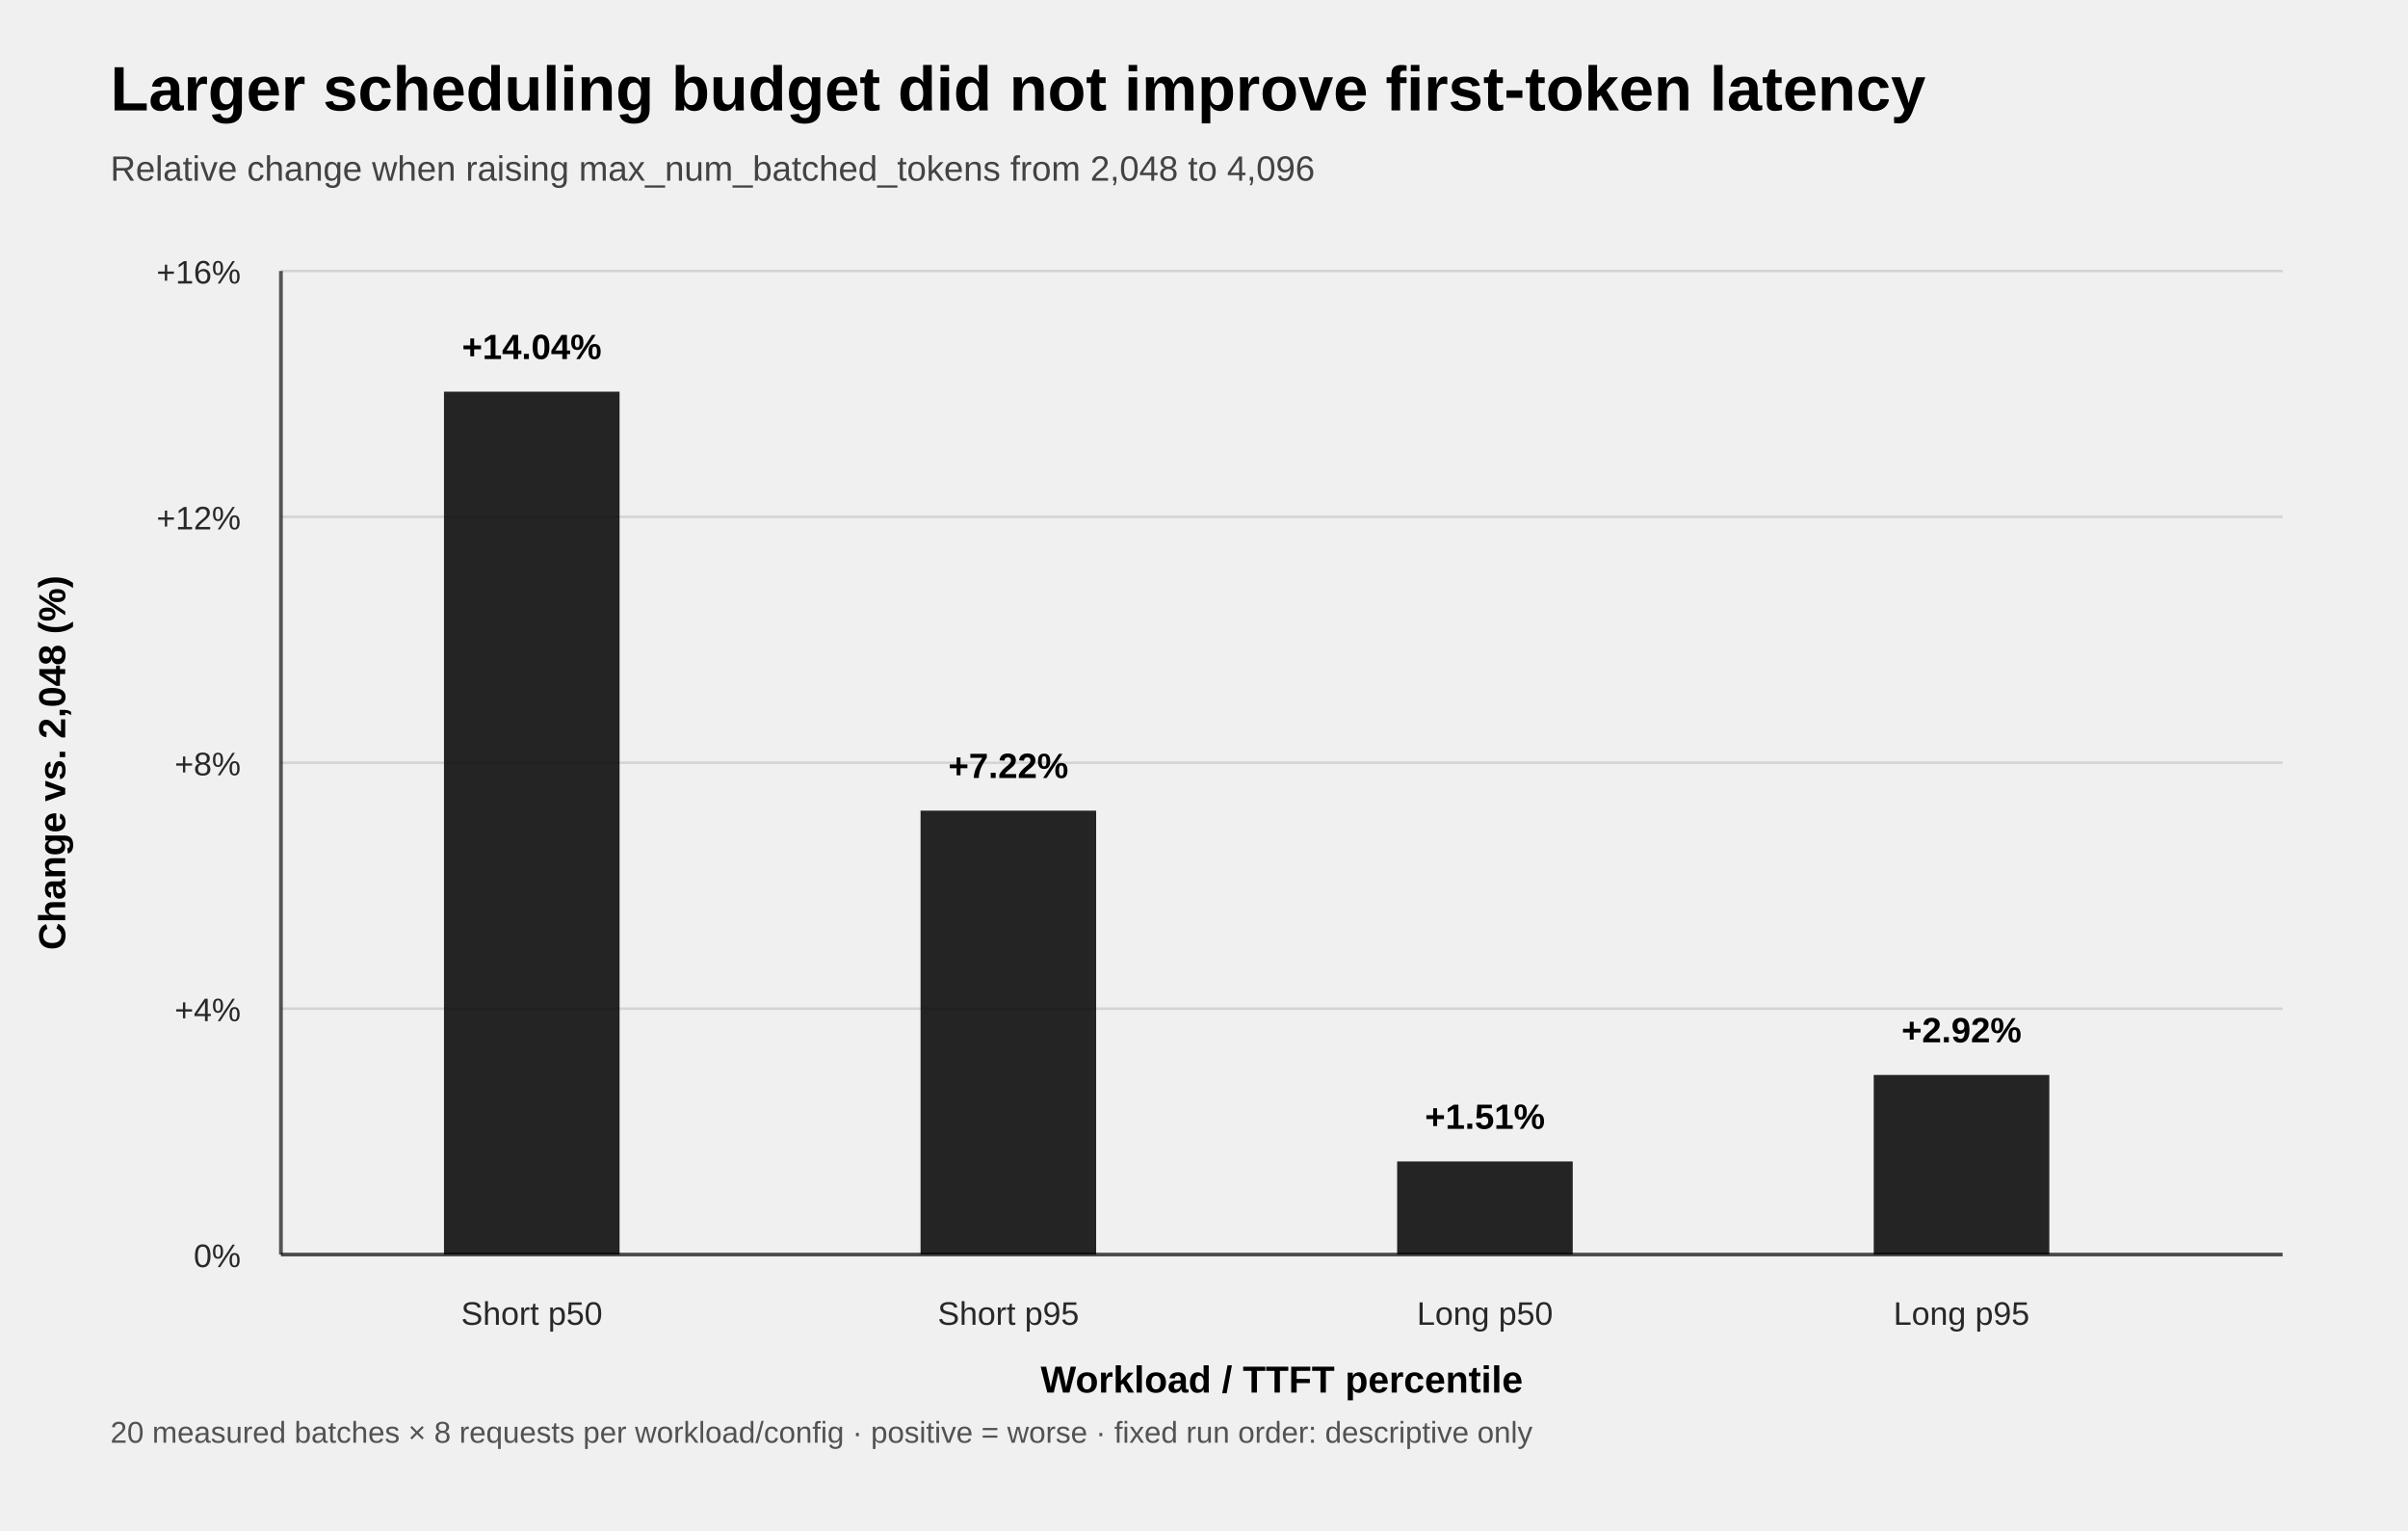
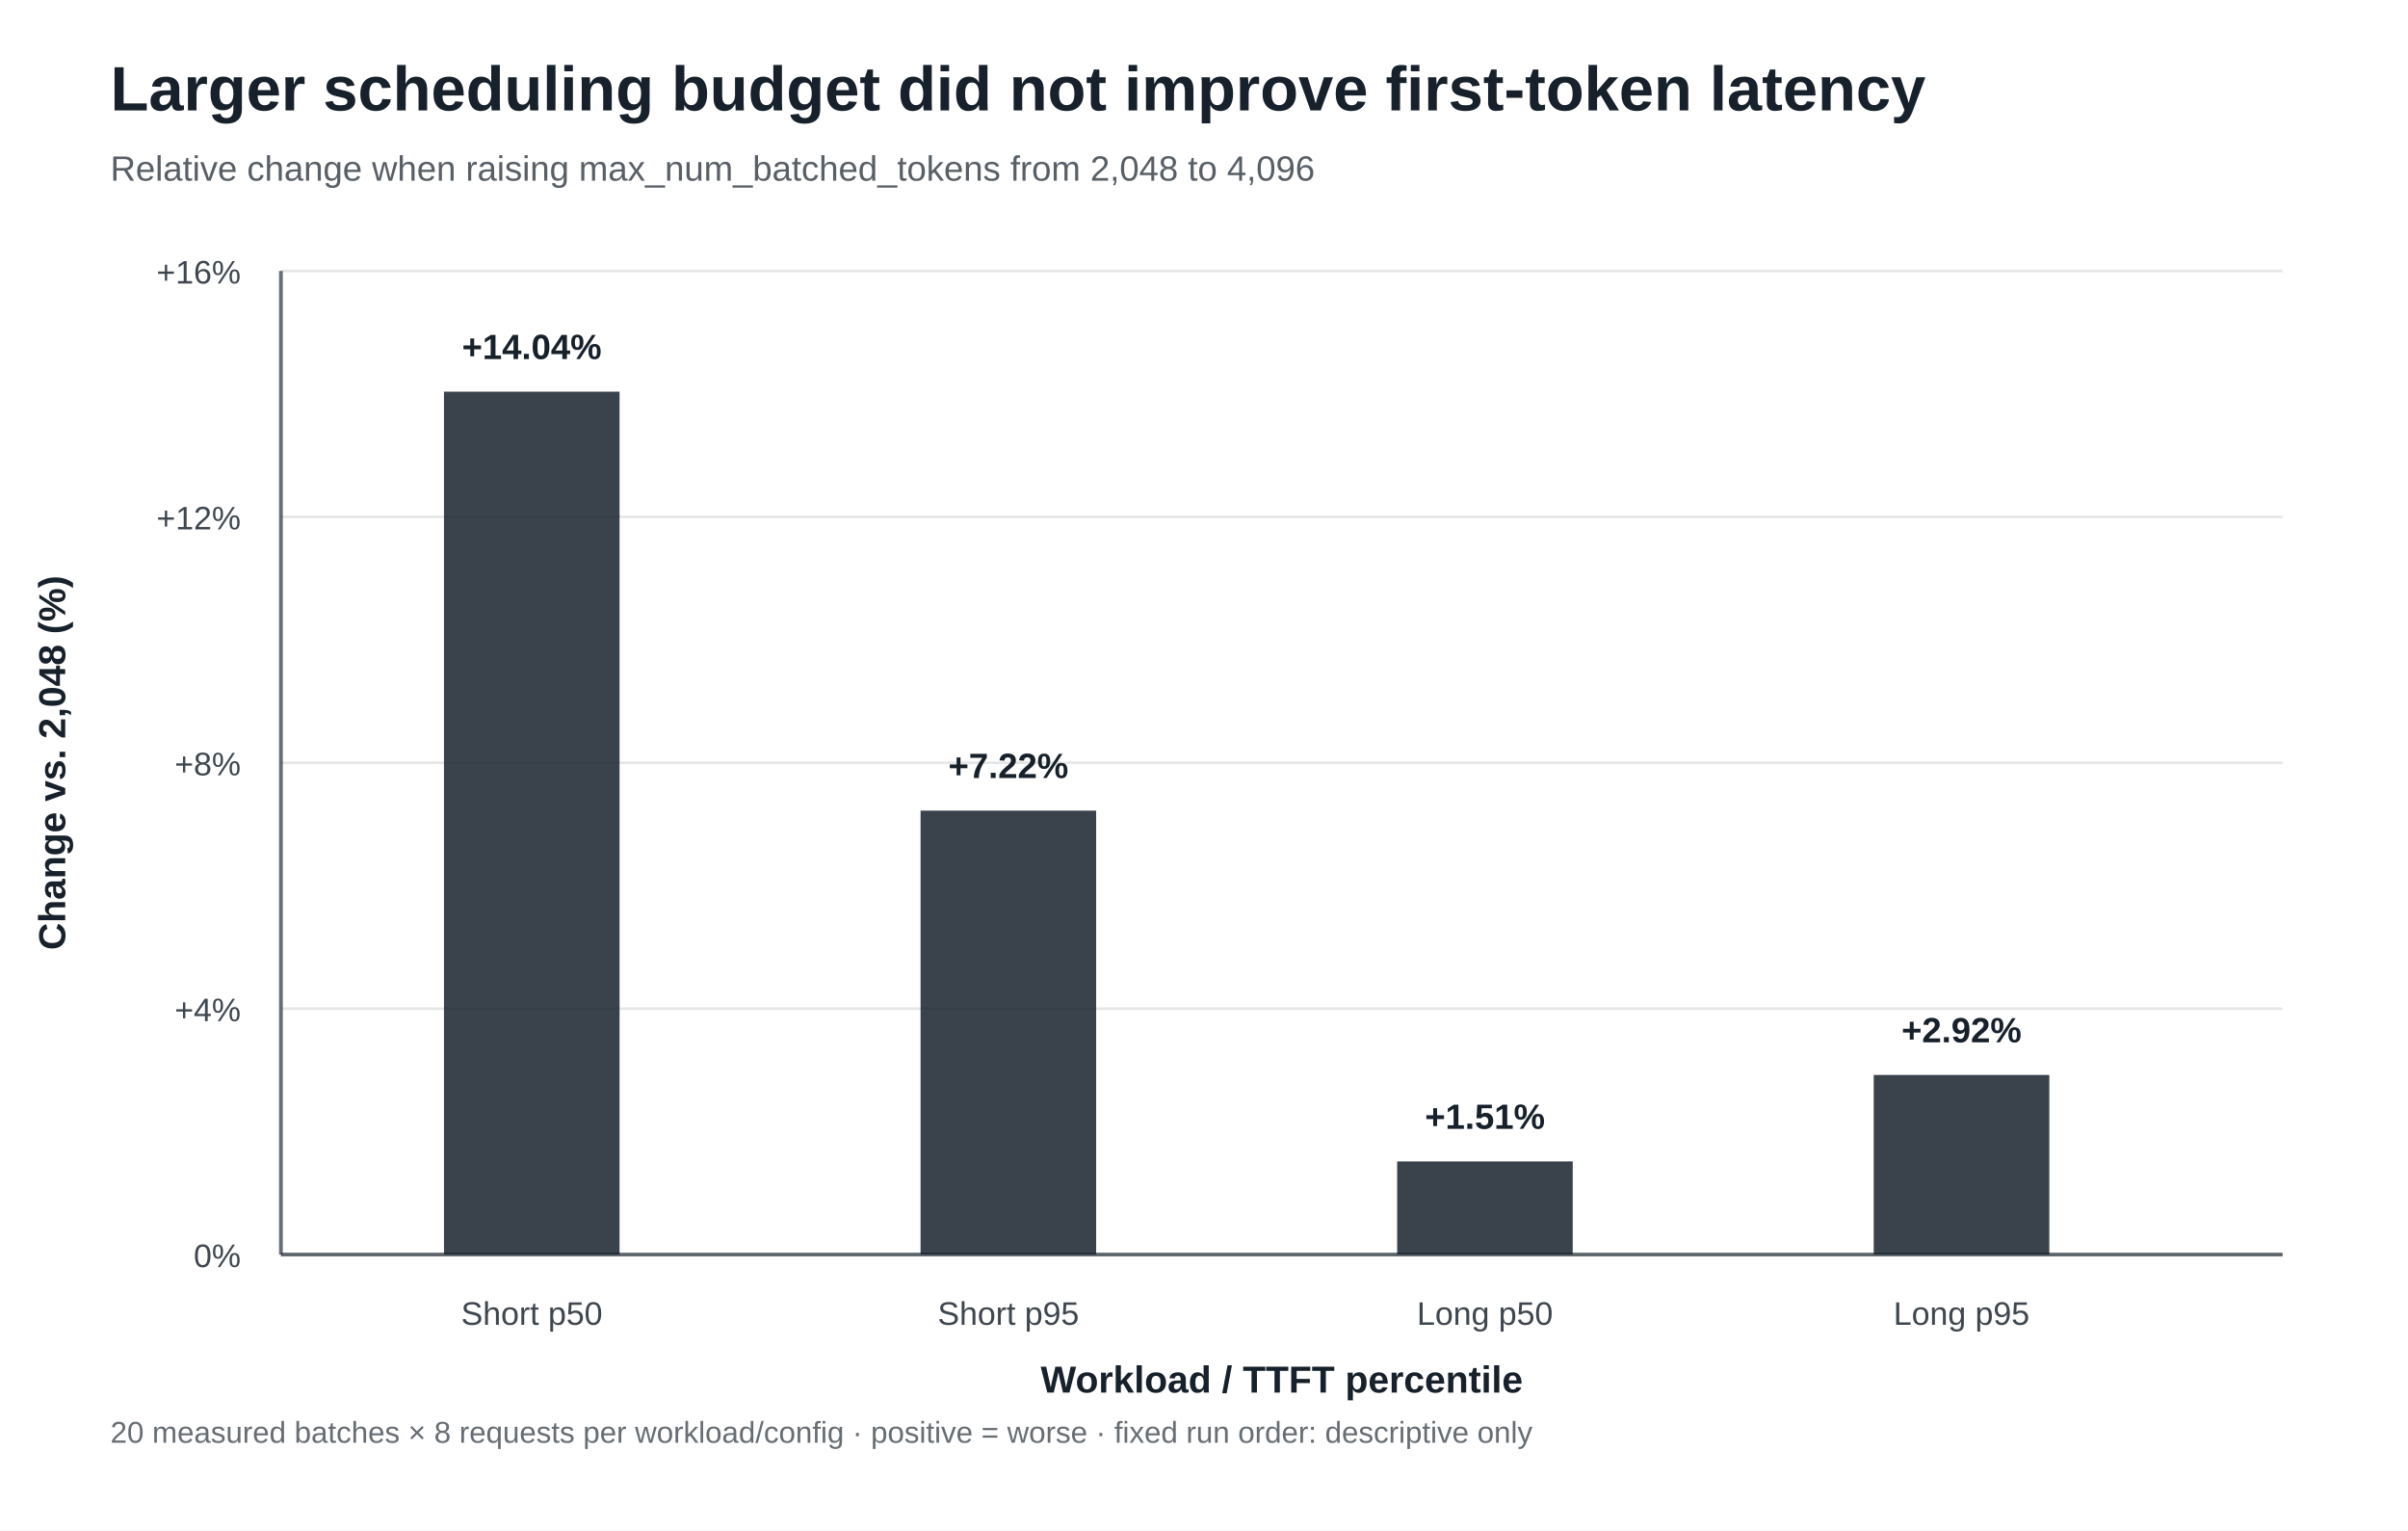
- <svg xmlns="http://www.w3.org/2000/svg" width="960" height="610" viewBox="0 0 960 610" role="img" aria-label="Larger scheduling budget did not improve first-token latency">
+ <svg xmlns="http://www.w3.org/2000/svg" width="960" height="610" viewBox="0 0 960 610" role="img" aria-label="Larger scheduling budget did not improve first-token latency" style="color:#17212b">
+   <rect x="0" y="0" width="100%" height="100%" fill="#ffffff" />
  <style>text{font-family:Arial,Helvetica,sans-serif;fill:currentColor}.title{font-size:25px;font-weight:700}.subtitle{font-size:14px;opacity:.72}.footnote{font-size:12px;opacity:.66}.tick{font-size:13px;opacity:.83}.axislabel{font-size:15px;font-weight:600}.legend{font-size:14px}.value{font-size:14px;font-weight:600}</style>
  <text x="44.00" y="44.00" class="title">Larger scheduling budget did not improve first-token latency</text>
  <text x="44.00" y="72.00" class="subtitle">Relative change when raising max_num_batched_tokens from 2,048 to 4,096</text>
  <text x="44.00" y="575.00" class="footnote">20 measured batches × 8 requests per workload/config · positive = worse · fixed run order: descriptive only</text>
  <line x1="112.00" y1="500.00" x2="910.00" y2="500.00" stroke="currentColor" fill="none" stroke-width="1" opacity="0.12" />
  <text x="96.00" y="505.00" class="tick" text-anchor="end">0%</text>
  <line x1="112.00" y1="402.00" x2="910.00" y2="402.00" stroke="currentColor" fill="none" stroke-width="1" opacity="0.12" />
  <text x="96.00" y="407.00" class="tick" text-anchor="end">+4%</text>
  <line x1="112.00" y1="304.00" x2="910.00" y2="304.00" stroke="currentColor" fill="none" stroke-width="1" opacity="0.12" />
  <text x="96.00" y="309.00" class="tick" text-anchor="end">+8%</text>
  <line x1="112.00" y1="206.00" x2="910.00" y2="206.00" stroke="currentColor" fill="none" stroke-width="1" opacity="0.12" />
  <text x="96.00" y="211.00" class="tick" text-anchor="end">+12%</text>
  <line x1="112.00" y1="108.00" x2="910.00" y2="108.00" stroke="currentColor" fill="none" stroke-width="1" opacity="0.12" />
  <text x="96.00" y="113.00" class="tick" text-anchor="end">+16%</text>
  <line x1="112.00" y1="108.00" x2="112.00" y2="500.00" stroke="currentColor" fill="none" stroke-width="1.5" opacity="0.65" />
  <line x1="112.00" y1="500.00" x2="910.00" y2="500.00" stroke="currentColor" fill="none" stroke-width="1.5" opacity="0.65" />
  <text x="212.00" y="528.00" class="tick" text-anchor="middle">Short p50</text>
  <text x="402.00" y="528.00" class="tick" text-anchor="middle">Short p95</text>
  <text x="592.00" y="528.00" class="tick" text-anchor="middle">Long p50</text>
  <text x="782.00" y="528.00" class="tick" text-anchor="middle">Long p95</text>
  <text x="511.00" y="555.00" class="axislabel" text-anchor="middle">Workload / TTFT percentile</text>
  <text x="26.00" y="304.00" class="axislabel" text-anchor="middle" transform="rotate(-90 26.00 304.00)">Change vs. 2,048 (%)</text>
  <rect x="177.00" y="156.10" width="70.00" height="343.90" fill="currentColor" opacity="0.85" />
  <text x="212.00" y="143.10" class="value" text-anchor="middle">+14.04%</text>
  <rect x="367.00" y="323.08" width="70.00" height="176.92" fill="currentColor" opacity="0.85" />
  <text x="402.00" y="310.08" class="value" text-anchor="middle">+7.22%</text>
  <rect x="557.00" y="462.89" width="70.00" height="37.11" fill="currentColor" opacity="0.85" />
  <text x="592.00" y="449.89" class="value" text-anchor="middle">+1.51%</text>
  <rect x="747.00" y="428.42" width="70.00" height="71.58" fill="currentColor" opacity="0.85" />
  <text x="782.00" y="415.42" class="value" text-anchor="middle">+2.92%</text>
</svg>
